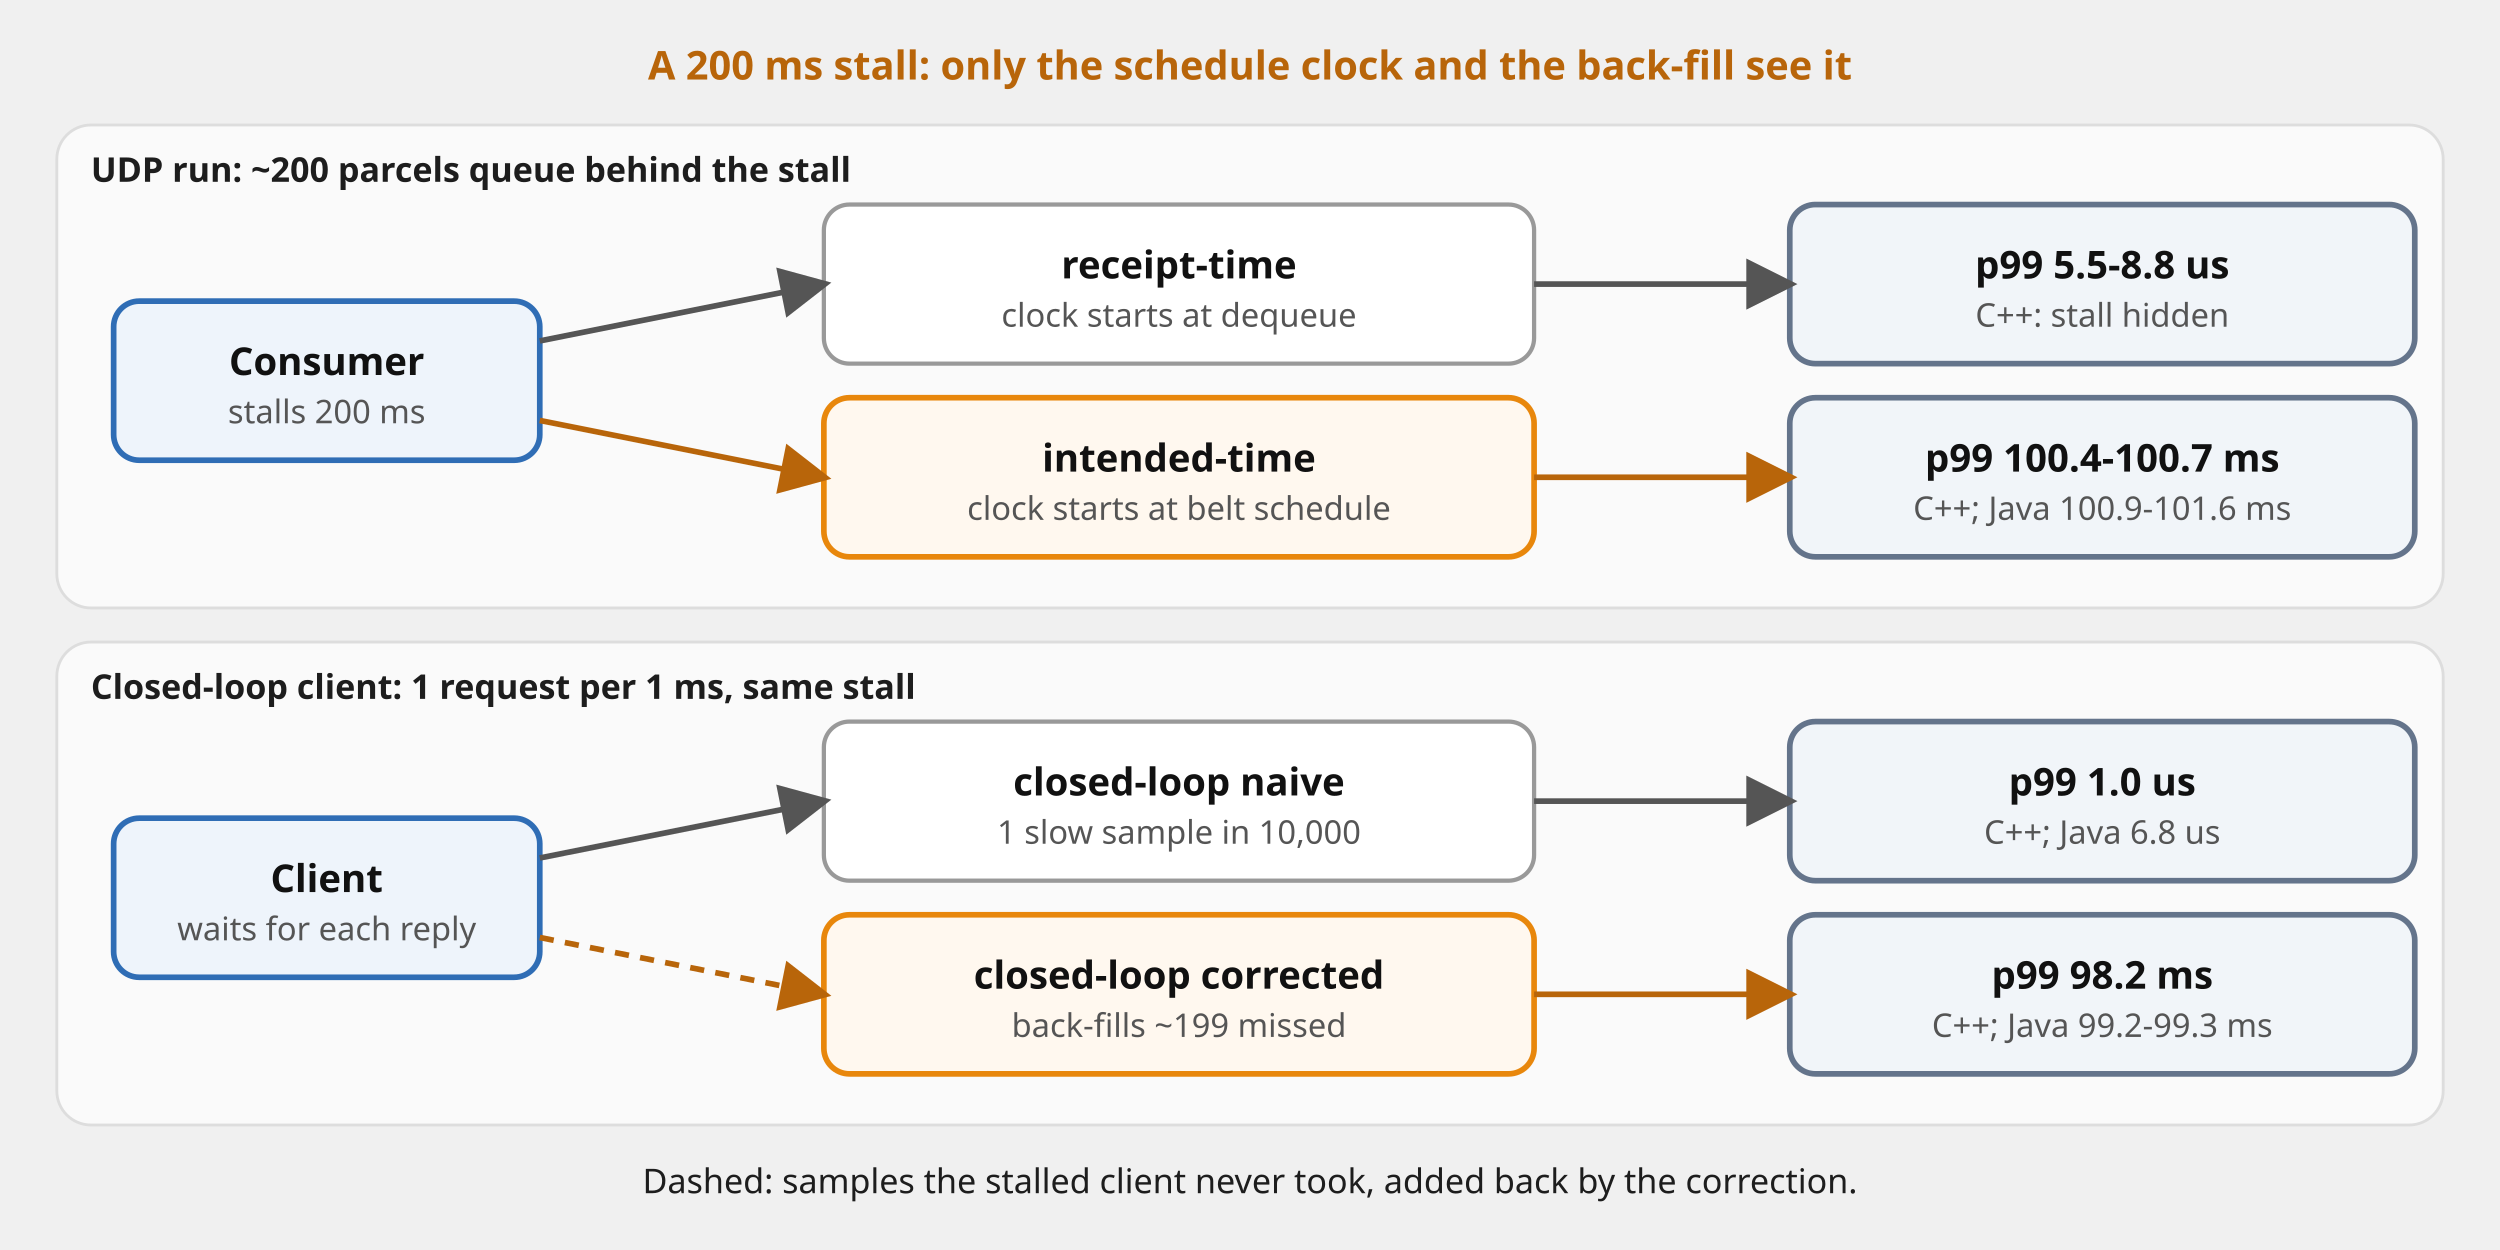
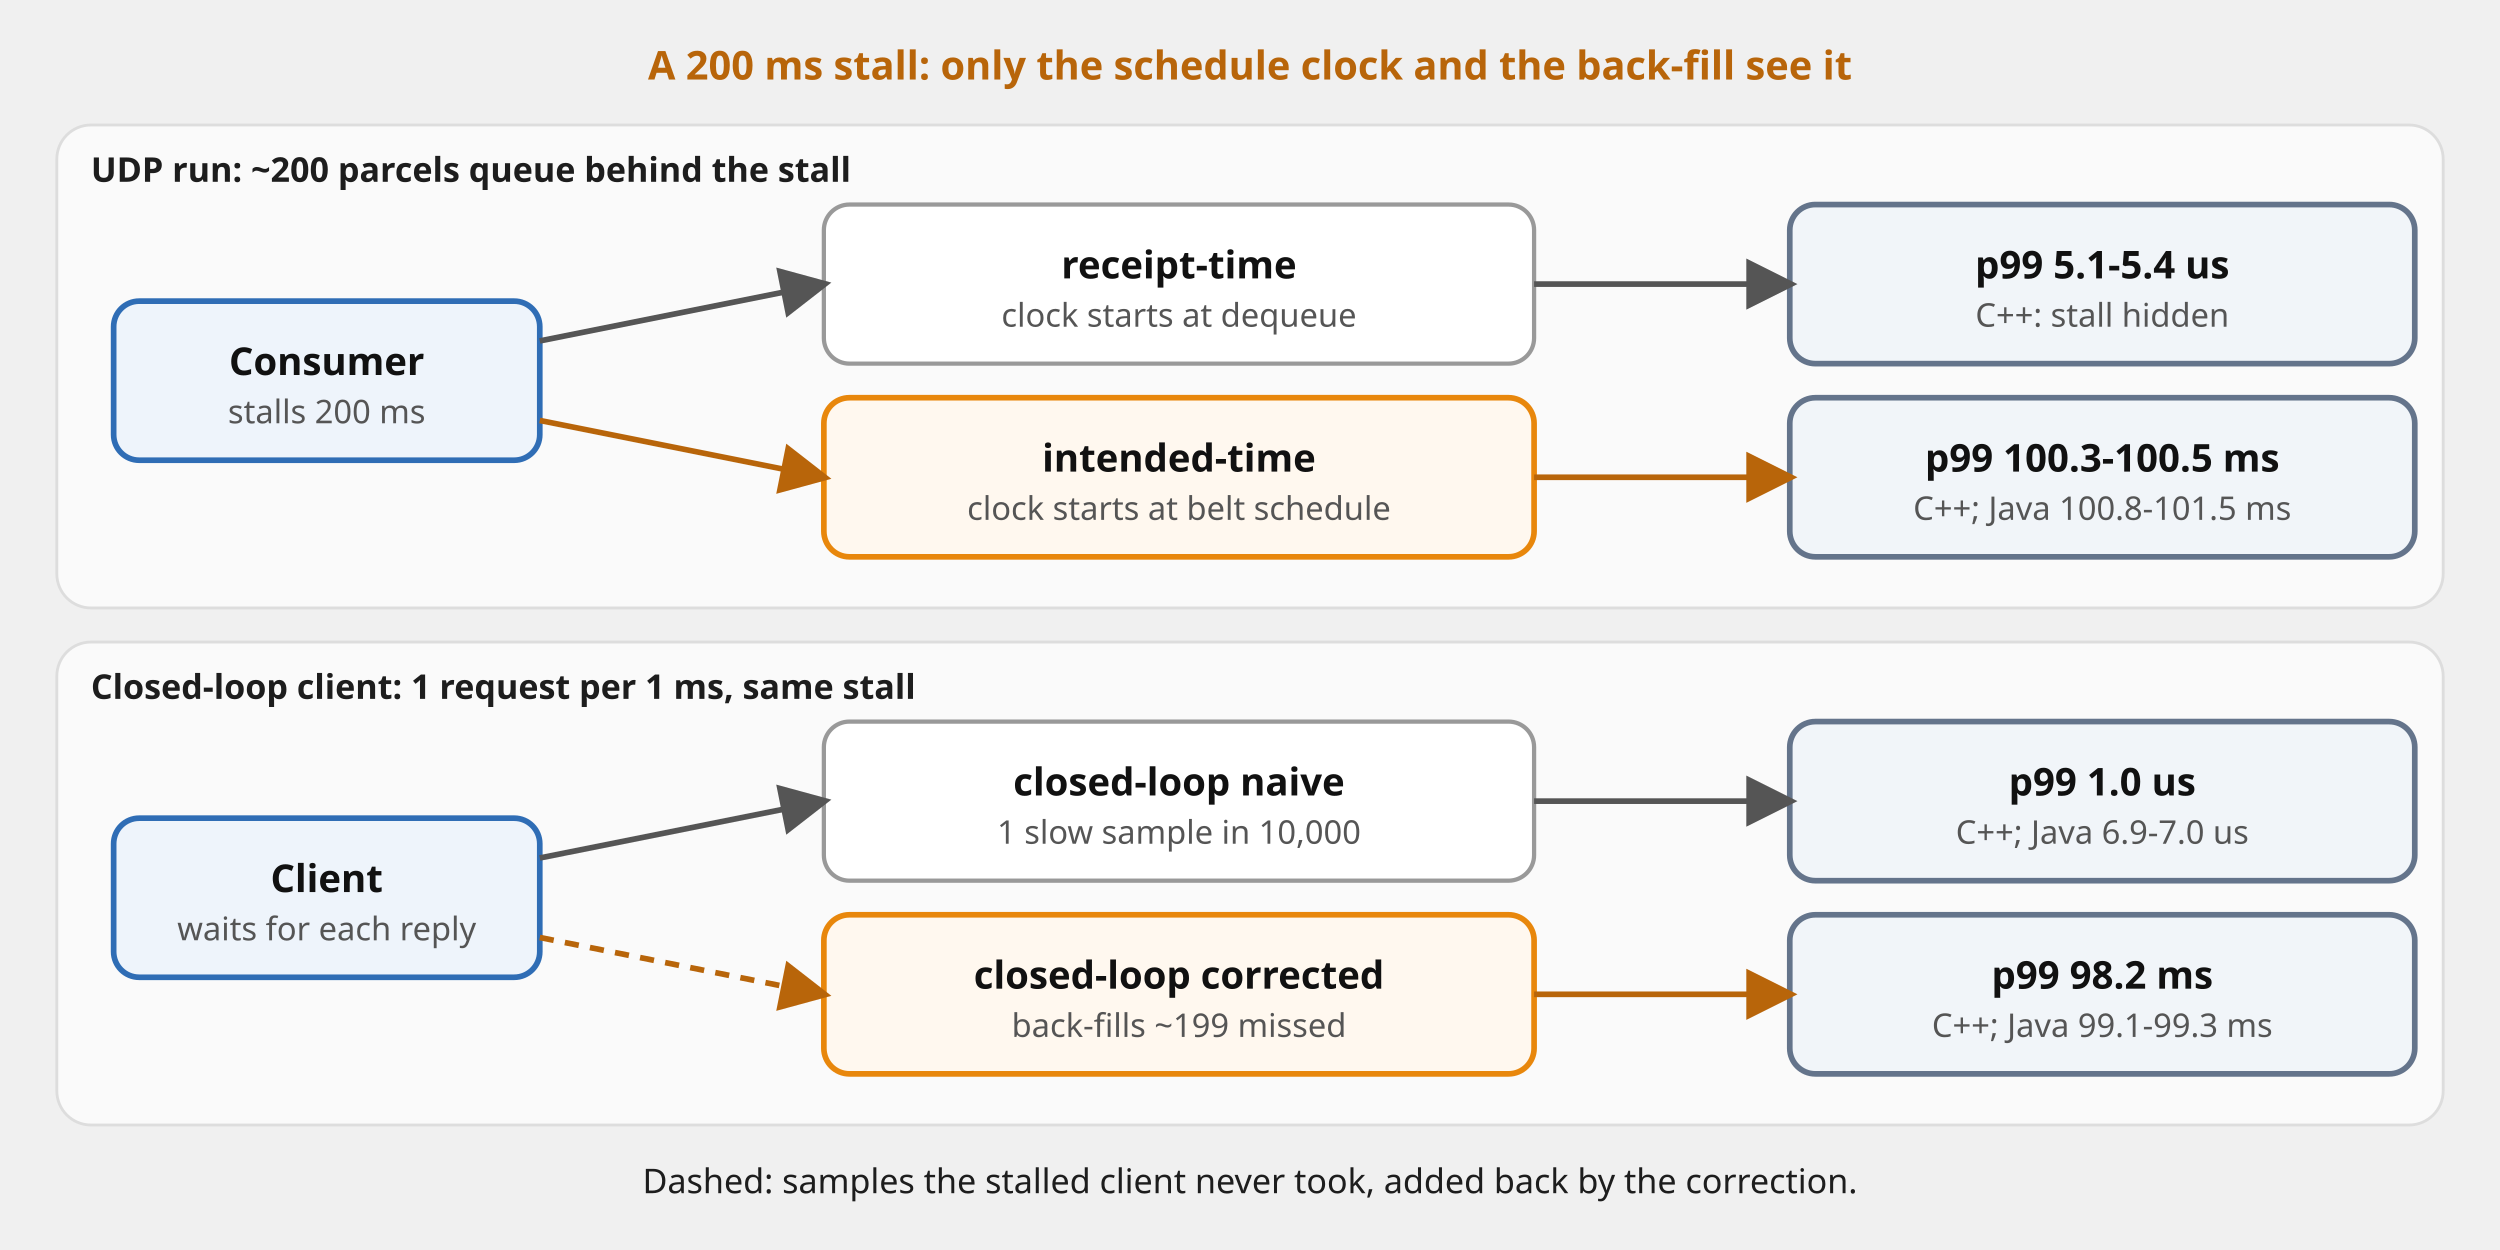
<svg xmlns="http://www.w3.org/2000/svg" viewBox="0 0 880 440" font-family="'Red Hat Text', system-ui, sans-serif" role="img">
  <defs>
    <marker id="a" viewBox="0 0 10 10" refX="8.5" refY="5" markerWidth="9" markerHeight="9" orient="auto-start-reverse">
      <path d="M0,0 L10,5 L0,10 z" fill="#555" />
    </marker>
    <marker id="am" viewBox="0 0 10 10" refX="8.5" refY="5" markerWidth="9" markerHeight="9" orient="auto-start-reverse">
      <path d="M0,0 L10,5 L0,10 z" fill="#b8650a" />
    </marker>
  </defs>
  <rect x="20" y="44" width="840" height="170" rx="12" fill="#fafafa" stroke="#ddd" />
  <text x="32" y="64" font-size="12" font-weight="700" fill="#1d1d1d">UDP run: ~200 parcels queue behind the stall</text>
  <rect x="20" y="226" width="840" height="170" rx="12" fill="#fafafa" stroke="#ddd" />
  <text x="32" y="246" font-size="12" font-weight="700" fill="#1d1d1d">Closed-loop client: 1 request per 1 ms, same stall</text>
  <rect x="40" y="106" width="150" height="56" rx="9" fill="#eef4fb" stroke="#2f6db5" stroke-width="2" />
  <text x="115.0" y="132.0" font-size="13.5" font-weight="700" fill="#111111" text-anchor="middle">Consumer</text>
  <text x="115.0" y="149.0" font-size="11.5" fill="#555555" text-anchor="middle">stalls 200 ms</text>
  <rect x="290" y="72" width="250" height="56" rx="9" fill="#ffffff" stroke="#999999" stroke-width="1.5" />
  <text x="415.0" y="98.0" font-size="13.5" font-weight="700" fill="#111111" text-anchor="middle">receipt-time</text>
  <text x="415.0" y="115.0" font-size="11.5" fill="#555555" text-anchor="middle">clock starts at dequeue</text>
  <rect x="290" y="140" width="250" height="56" rx="9" fill="#fff8ef" stroke="#e8870c" stroke-width="2" />
  <text x="415.0" y="166.0" font-size="13.5" font-weight="700" fill="#111111" text-anchor="middle">intended-time</text>
  <text x="415.0" y="183.0" font-size="11.5" fill="#555555" text-anchor="middle">clock starts at belt schedule</text>
  <rect x="630" y="72" width="220" height="56" rx="9" fill="#f1f5f9" stroke="#64748b" stroke-width="2" />
-   <text x="740.0" y="98.0" font-size="13.5" font-weight="700" fill="#111111" text-anchor="middle">p99 5.5-8.8 us</text>
+   <text x="740.0" y="98.0" font-size="13.5" font-weight="700" fill="#111111" text-anchor="middle">p99 5.1-5.4 us</text>
  <text x="740.0" y="115.0" font-size="11.5" fill="#555555" text-anchor="middle">C++: stall hidden</text>
  <rect x="630" y="140" width="220" height="56" rx="9" fill="#f1f5f9" stroke="#64748b" stroke-width="2" />
-   <text x="740.0" y="166.0" font-size="13.5" font-weight="700" fill="#111111" text-anchor="middle">p99 100.4-100.7 ms</text>
-   <text x="740.0" y="183.0" font-size="11.5" fill="#555555" text-anchor="middle">C++; Java 100.9-101.6 ms</text>
+   <text x="740.0" y="166.0" font-size="13.5" font-weight="700" fill="#111111" text-anchor="middle">p99 100.3-100.5 ms</text>
+   <text x="740.0" y="183.0" font-size="11.5" fill="#555555" text-anchor="middle">C++; Java 100.8-101.5 ms</text>
  <rect x="40" y="288" width="150" height="56" rx="9" fill="#eef4fb" stroke="#2f6db5" stroke-width="2" />
  <text x="115.0" y="314.0" font-size="13.5" font-weight="700" fill="#111111" text-anchor="middle">Client</text>
  <text x="115.0" y="331.0" font-size="11.5" fill="#555555" text-anchor="middle">waits for each reply</text>
  <rect x="290" y="254" width="250" height="56" rx="9" fill="#ffffff" stroke="#999999" stroke-width="1.5" />
  <text x="415.0" y="280.0" font-size="13.5" font-weight="700" fill="#111111" text-anchor="middle">closed-loop naive</text>
  <text x="415.0" y="297.0" font-size="11.5" fill="#555555" text-anchor="middle">1 slow sample in 10,000</text>
  <rect x="290" y="322" width="250" height="56" rx="9" fill="#fff8ef" stroke="#e8870c" stroke-width="2" />
  <text x="415.0" y="348.0" font-size="13.5" font-weight="700" fill="#111111" text-anchor="middle">closed-loop corrected</text>
  <text x="415.0" y="365.0" font-size="11.5" fill="#555555" text-anchor="middle">back-fills ~199 missed</text>
  <rect x="630" y="254" width="220" height="56" rx="9" fill="#f1f5f9" stroke="#64748b" stroke-width="2" />
  <text x="740.0" y="280.0" font-size="13.5" font-weight="700" fill="#111111" text-anchor="middle">p99 1.0 us</text>
-   <text x="740.0" y="297.0" font-size="11.5" fill="#555555" text-anchor="middle">C++; Java 6.8 us</text>
+   <text x="740.0" y="297.0" font-size="11.5" fill="#555555" text-anchor="middle">C++; Java 6.9-7.0 us</text>
  <rect x="630" y="322" width="220" height="56" rx="9" fill="#f1f5f9" stroke="#64748b" stroke-width="2" />
  <text x="740.0" y="348.0" font-size="13.5" font-weight="700" fill="#111111" text-anchor="middle">p99 98.2 ms</text>
-   <text x="740.0" y="365.0" font-size="11.5" fill="#555555" text-anchor="middle">C++; Java 99.2-99.3 ms</text>
+   <text x="740.0" y="365.0" font-size="11.5" fill="#555555" text-anchor="middle">C++; Java 99.1-99.3 ms</text>
  <path d="M190,120 L290,100" fill="none" stroke="#555" stroke-width="2" marker-end="url(#a)" />
  <path d="M190,148 L290,168" fill="none" stroke="#b8650a" stroke-width="2" marker-end="url(#am)" />
  <path d="M540,100 L630,100" fill="none" stroke="#555" stroke-width="2" marker-end="url(#a)" />
  <path d="M540,168 L630,168" fill="none" stroke="#b8650a" stroke-width="2" marker-end="url(#am)" />
  <path d="M190,302 L290,282" fill="none" stroke="#555" stroke-width="2" marker-end="url(#a)" />
  <path d="M190,330 L290,350" fill="none" stroke="#b8650a" stroke-width="2" stroke-dasharray="5 4" marker-end="url(#am)" />
  <path d="M540,282 L630,282" fill="none" stroke="#555" stroke-width="2" marker-end="url(#a)" />
  <path d="M540,350 L630,350" fill="none" stroke="#b8650a" stroke-width="2" marker-end="url(#am)" />
  <text x="440" y="28" font-size="14" fill="#b8650a" text-anchor="middle" font-weight="700">A 200 ms stall: only the schedule clock and the back-fill see it</text>
  <text x="440" y="420" font-size="12" fill="#1d1d1d" text-anchor="middle">Dashed: samples the stalled client never took, added back by the correction.</text>
</svg>
